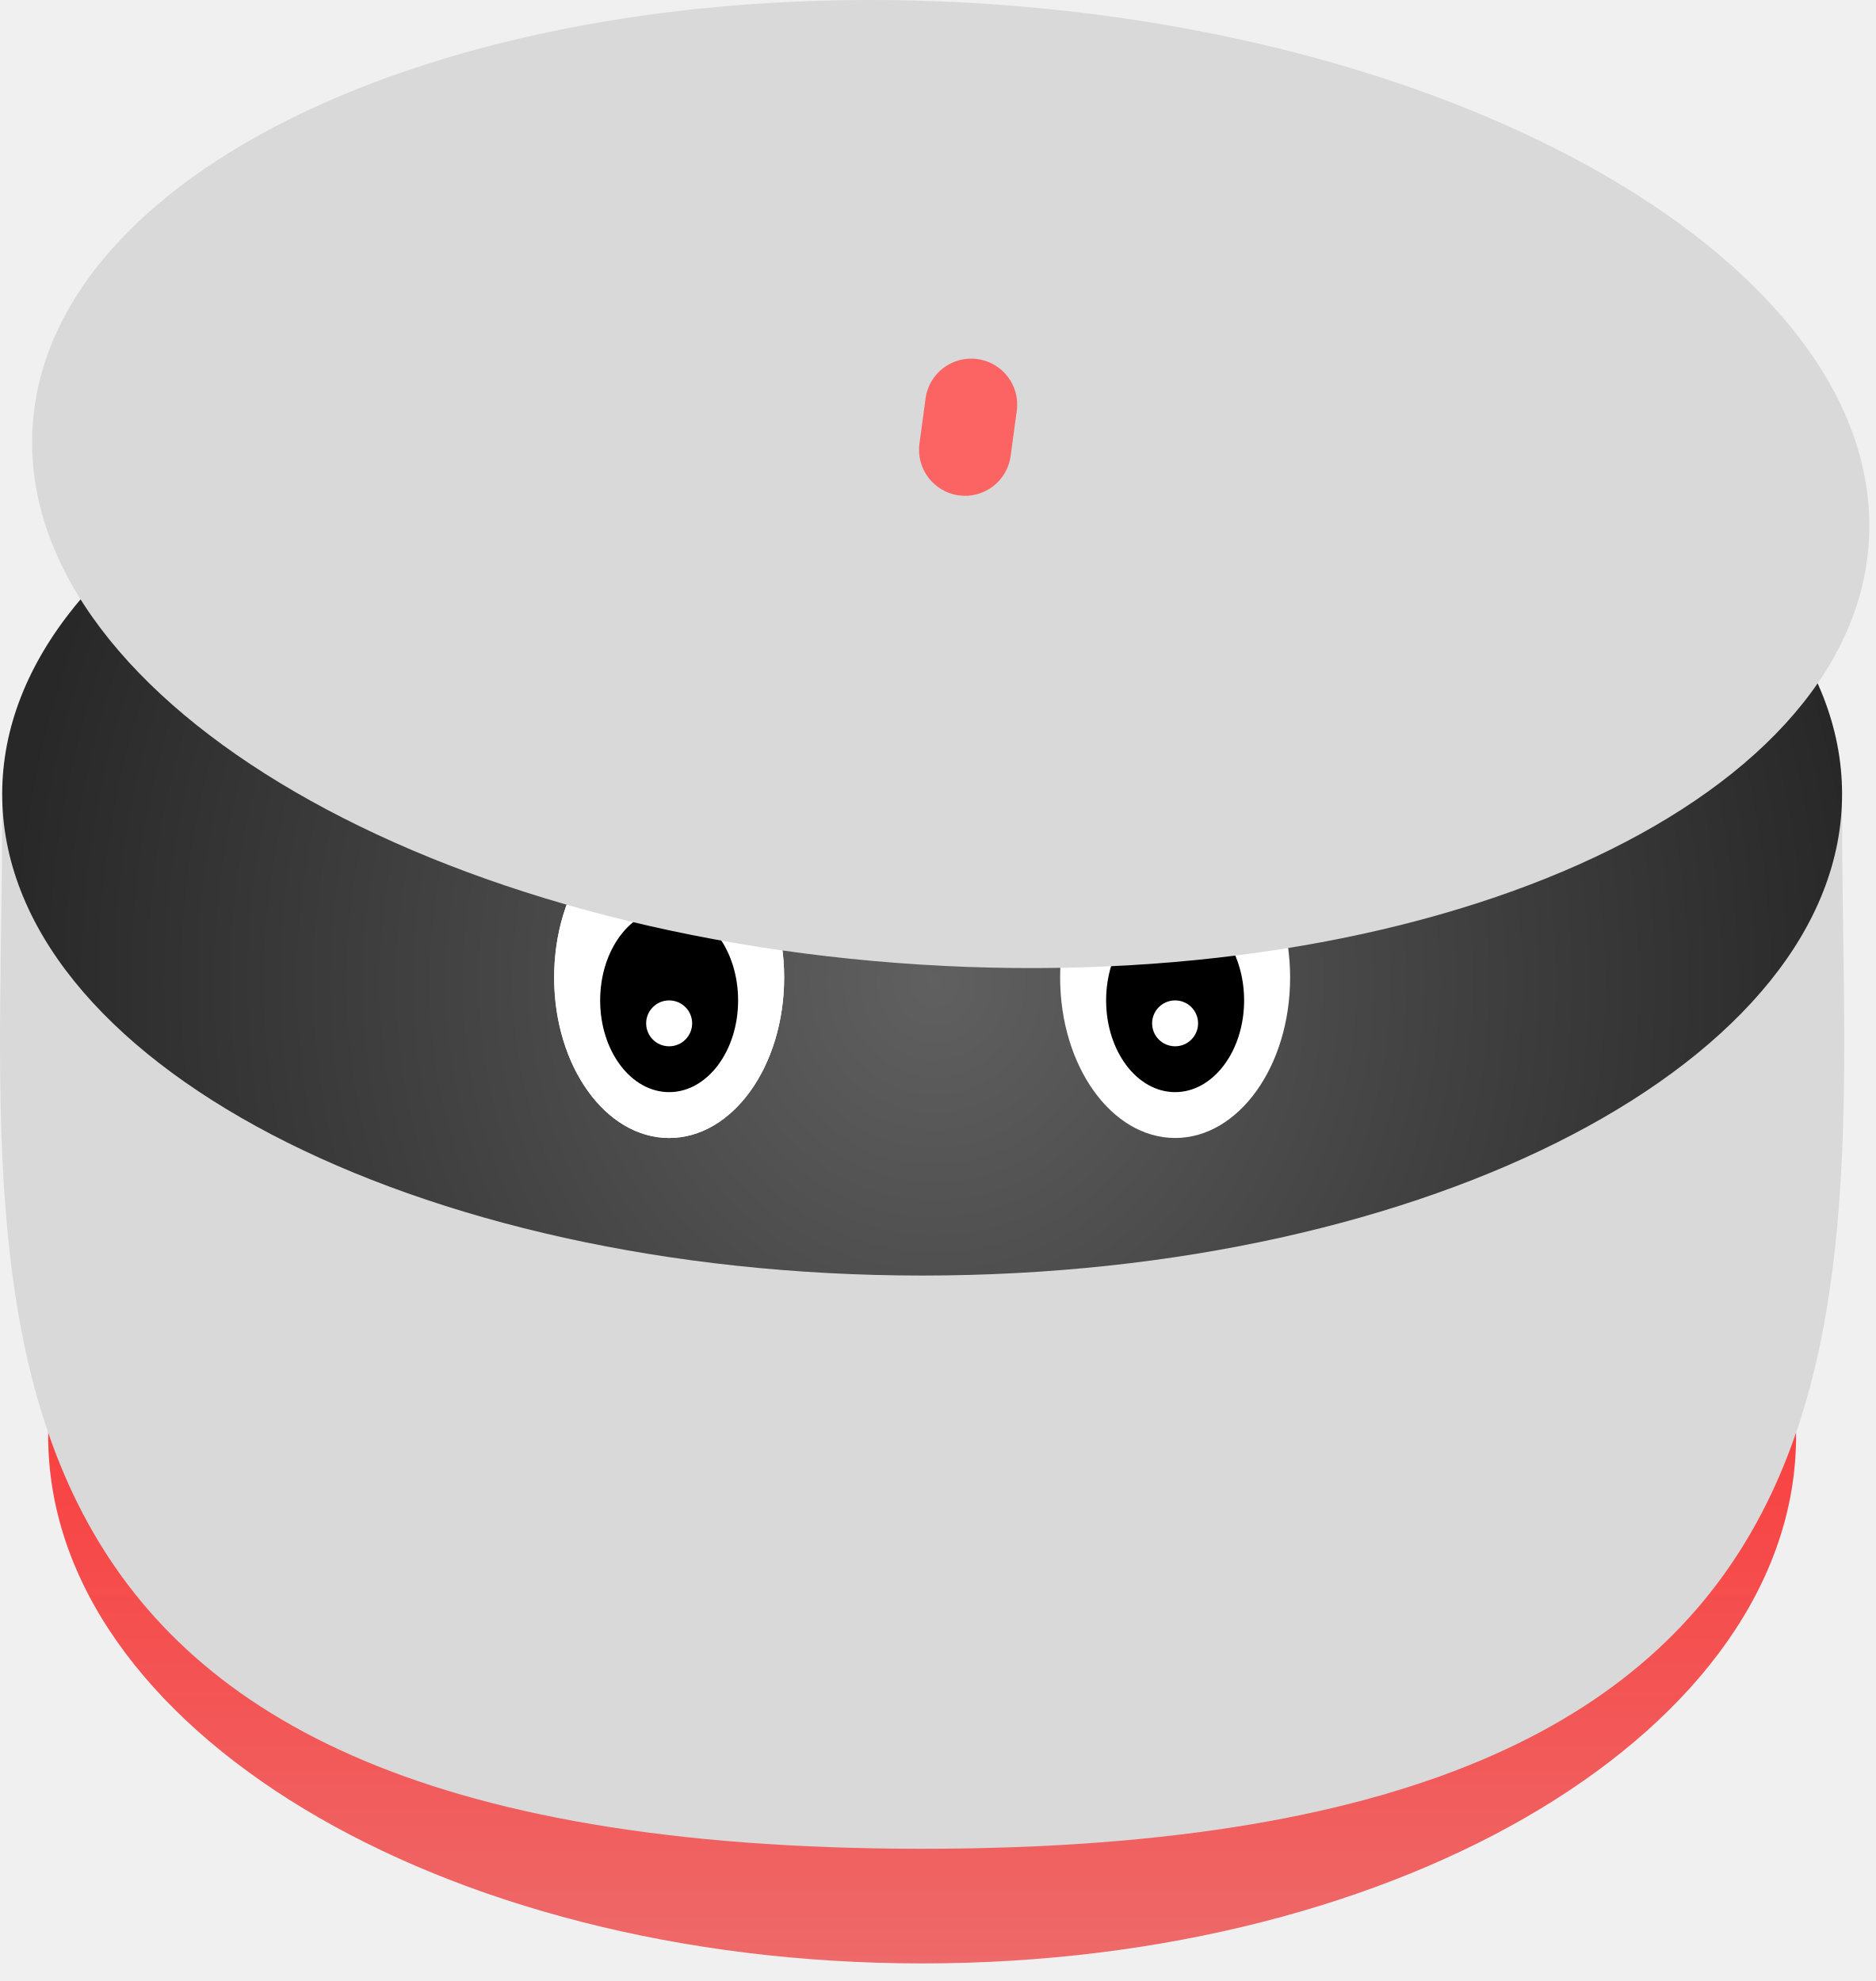
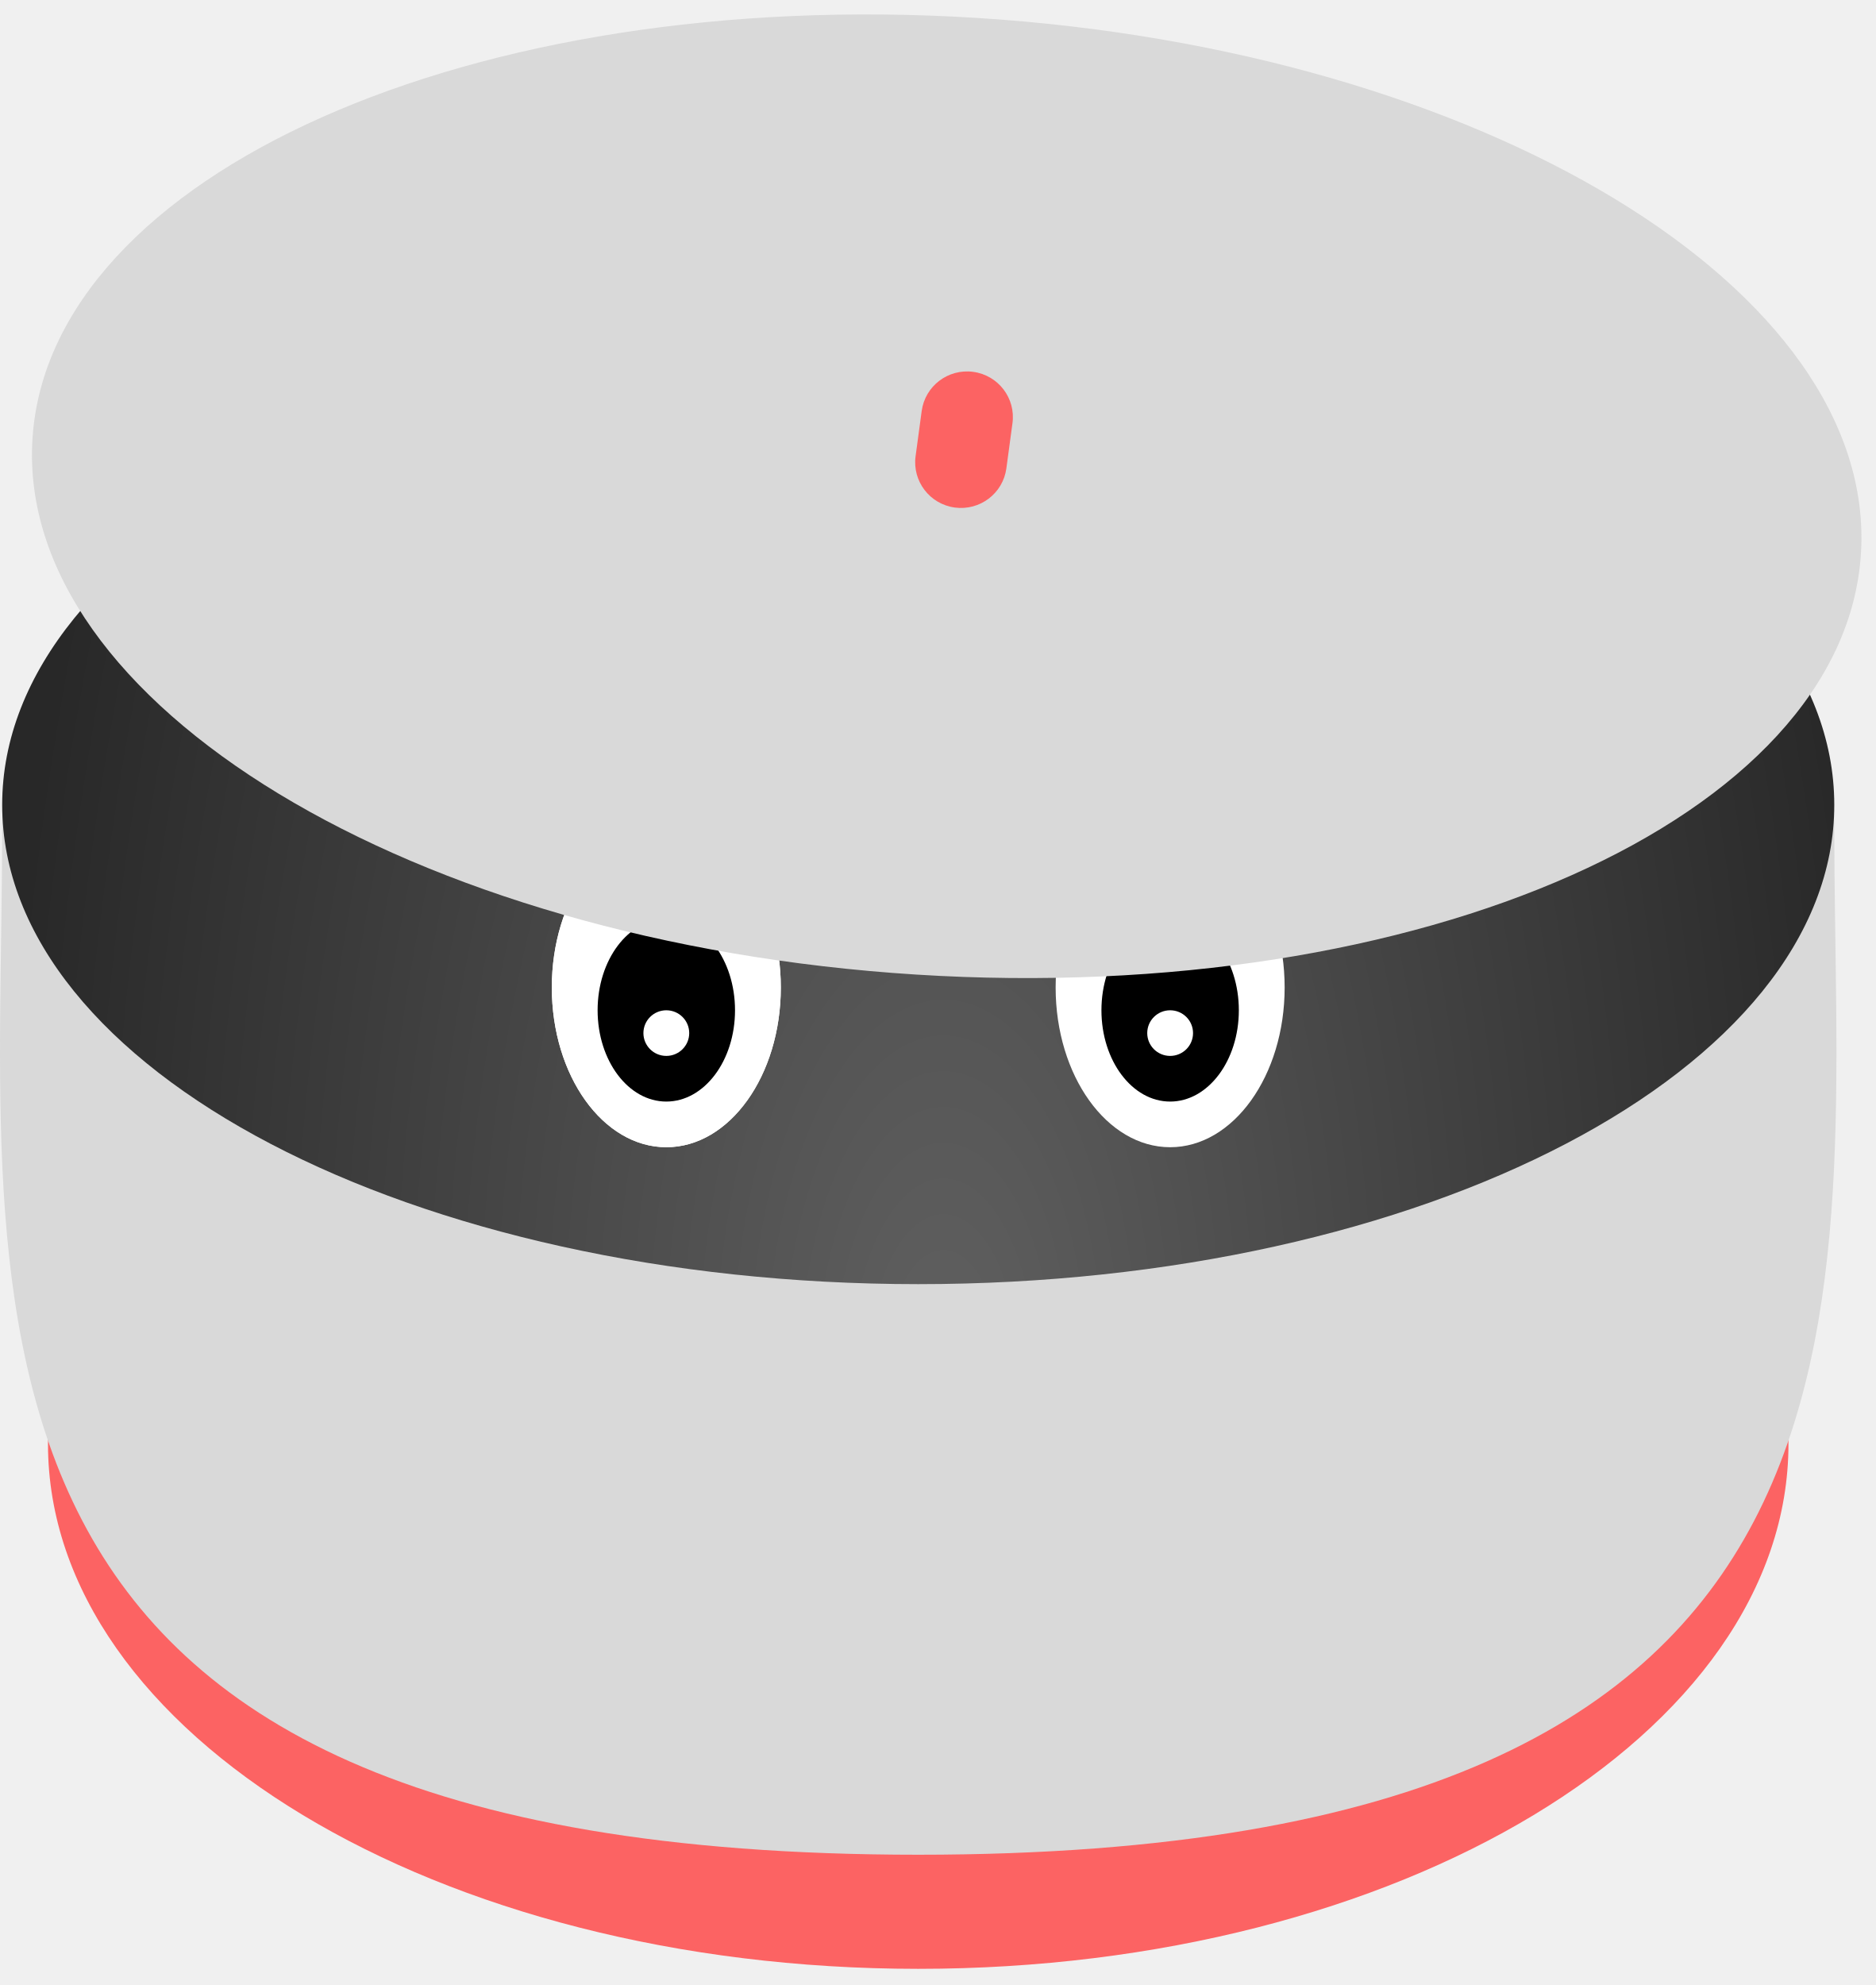
- <svg xmlns="http://www.w3.org/2000/svg" width="53" height="56" viewBox="0 0 53 56" fill="none">
-   <path d="M50.762 40.595C50.762 48.828 39.703 55.503 26.062 55.503C12.42 55.503 1.362 48.828 1.362 40.595C1.362 32.362 12.42 25.688 26.062 25.688C39.703 25.688 50.762 32.362 50.762 40.595Z" fill="url(#paint0_linear_2126_864)" />
-   <path d="M52.062 23.095C52.062 36.698 54.661 52.262 26.062 52.262C-2.538 52.262 0.062 36.698 0.062 23.095C0.062 9.493 30.612 12.725 28.662 14.669C26.712 16.614 52.062 9.493 52.062 23.095Z" fill="#D9D9D9" />
-   <path d="M52.062 22.447C52.062 29.964 40.421 36.058 26.062 36.058C11.702 36.058 0.062 29.964 0.062 22.447C0.062 14.93 11.702 8.836 26.062 8.836C40.421 8.836 52.062 14.93 52.062 22.447Z" fill="url(#paint1_radial_2126_864)" />
-   <path d="M22.162 27.632C22.162 30.138 20.706 32.169 18.912 32.169C17.117 32.169 15.662 30.138 15.662 27.632C15.662 25.127 17.117 23.095 18.912 23.095C20.706 23.095 22.162 25.127 22.162 27.632Z" fill="white" />
-   <path d="M22.162 27.632C22.162 30.138 20.706 32.169 18.912 32.169C17.117 32.169 15.662 30.138 15.662 27.632C15.662 25.127 17.117 23.095 18.912 23.095C20.706 23.095 22.162 25.127 22.162 27.632Z" fill="white" />
-   <path d="M36.462 27.632C36.462 30.138 35.007 32.169 33.212 32.169C31.417 32.169 29.962 30.138 29.962 27.632C29.962 25.127 31.417 23.095 33.212 23.095C35.007 23.095 36.462 25.127 36.462 27.632Z" fill="white" />
-   <path d="M20.861 28.28C20.861 29.712 19.988 30.873 18.912 30.873C17.834 30.873 16.962 29.712 16.962 28.28C16.962 26.849 17.834 25.688 18.912 25.688C19.988 25.688 20.861 26.849 20.861 28.28Z" fill="black" />
-   <path d="M35.162 28.28C35.162 29.712 34.288 30.873 33.212 30.873C32.135 30.873 31.262 29.712 31.262 28.28C31.262 26.849 32.135 25.688 33.212 25.688C34.288 25.688 35.162 26.849 35.162 28.28Z" fill="black" />
-   <path d="M52.818 15.317C52.343 22.819 40.341 28.17 26.01 27.267C11.679 26.365 0.447 19.552 0.922 12.05C1.397 4.547 13.399 -0.803 27.73 0.099C42.061 1.001 53.293 7.815 52.818 15.317Z" fill="#D9D9D9" />
-   <path d="M26.16 11.261C26.256 10.552 26.91 10.054 27.622 10.15C28.333 10.245 28.832 10.898 28.737 11.607L28.563 12.892C28.467 13.602 27.813 14.099 27.101 14.004C26.39 13.908 25.891 13.255 25.986 12.546L26.16 11.261Z" fill="#FC6363" />
-   <path d="M19.562 28.928C19.562 29.287 19.27 29.577 18.912 29.577C18.552 29.577 18.262 29.287 18.262 28.928C18.262 28.571 18.552 28.28 18.912 28.28C19.27 28.28 19.562 28.571 19.562 28.928Z" fill="white" />
-   <path d="M33.861 28.928C33.861 29.287 33.571 29.577 33.212 29.577C32.852 29.577 32.562 29.287 32.562 28.928C32.562 28.571 32.852 28.28 33.212 28.28C33.571 28.28 33.861 28.571 33.861 28.928Z" fill="white" />
+ <svg xmlns="http://www.w3.org/2000/svg" width="86" height="91" viewBox="0 0 86 91" fill="none">
+   <path d="M82 66.194C82 79.485 64.136 90.259 42.1 90.259C20.064 90.259 2.2 79.485 2.2 66.194C2.2 52.904 20.064 42.13 42.1 42.13C64.136 42.13 82 52.904 82 66.194Z" fill="#FC6363" />
+   <path d="M84.1 37.944C84.1 59.903 88.3 85.028 42.1 85.028C-4.1 85.028 0.1 59.903 0.1 37.944C0.1 15.986 49.45 21.204 46.3 24.343C43.15 27.481 84.1 15.986 84.1 37.944Z" fill="#D9D9D9" />
+   <path d="M84.1 36.898C84.1 49.033 65.296 58.87 42.1 58.87C18.904 58.87 0.1 49.033 0.1 36.898C0.1 24.763 18.904 14.926 42.1 14.926C65.296 14.926 84.1 24.763 84.1 36.898Z" fill="url(#paint0_radial_2827_6149)" />
+   <path d="M35.8 45.268C35.8 49.313 33.449 52.593 30.55 52.593C27.651 52.593 25.3 49.313 25.3 45.268C25.3 41.223 27.651 37.944 30.55 37.944C33.449 37.944 35.8 41.223 35.8 45.268Z" fill="white" />
+   <path d="M35.8 45.268C35.8 49.313 33.449 52.593 30.55 52.593C27.651 52.593 25.3 49.313 25.3 45.268C25.3 41.223 27.651 37.944 30.55 37.944C33.449 37.944 35.8 41.223 35.8 45.268Z" fill="white" />
+   <path d="M58.9 45.268C58.9 49.313 56.549 52.593 53.65 52.593C50.751 52.593 48.4 49.313 48.4 45.268C48.4 41.223 50.751 37.944 53.65 37.944C56.549 37.944 58.9 41.223 58.9 45.268Z" fill="white" />
+   <path d="M33.7 46.315C33.7 48.626 32.29 50.5 30.55 50.5C28.81 50.5 27.4 48.626 27.4 46.315C27.4 44.003 28.81 42.13 30.55 42.13C32.29 42.13 33.7 44.003 33.7 46.315Z" fill="black" />
+   <path d="M56.8 46.315C56.8 48.626 55.39 50.5 53.65 50.5C51.91 50.5 50.5 48.626 50.5 46.315C50.5 44.003 51.91 42.13 53.65 42.13C55.39 42.13 56.8 44.003 56.8 46.315Z" fill="black" />
+   <path d="M85.322 25.388C84.555 37.499 65.166 46.136 42.016 44.679C18.867 43.223 0.722 32.224 1.489 20.114C2.257 8.003 21.645 -0.634 44.795 0.822C67.945 2.279 86.09 13.277 85.322 25.388Z" fill="#D9D9D9" />
+   <path d="M42.259 18.841C42.414 17.696 43.471 16.892 44.62 17.047C45.77 17.201 46.576 18.254 46.421 19.4L46.141 21.474C45.986 22.619 44.929 23.422 43.779 23.268C42.63 23.114 41.824 22.06 41.979 20.915L42.259 18.841Z" fill="#FC6363" />
+   <path d="M31.6 47.361C31.6 47.939 31.13 48.407 30.55 48.407C29.97 48.407 29.5 47.939 29.5 47.361C29.5 46.783 29.97 46.315 30.55 46.315C31.13 46.315 31.6 46.783 31.6 47.361Z" fill="white" />
+   <path d="M54.7 47.361C54.7 47.939 54.23 48.407 53.65 48.407C53.07 48.407 52.6 47.939 52.6 47.361C52.6 46.783 53.07 46.315 53.65 46.315C54.23 46.315 54.7 46.783 54.7 47.361Z" fill="white" />
  <defs>
-     <linearGradient id="paint0_linear_2126_864" x1="26.062" y1="25.688" x2="26.062" y2="55.503" gradientUnits="userSpaceOnUse">
-       <stop offset="0.21" stop-color="#FF2A2A" />
-       <stop offset="1" stop-color="#EE6969" />
-     </linearGradient>
-     <radialGradient id="paint1_radial_2126_864" cx="0" cy="0" r="1" gradientUnits="userSpaceOnUse" gradientTransform="translate(26.4165 27.7514) scale(26.4164 27.7514)">
+     <radialGradient id="paint0_radial_2827_6149" cx="0" cy="0" r="1" gradientUnits="userSpaceOnUse" gradientTransform="translate(43.2557 62.9188) scale(43.356 91.3386)">
      <stop stop-color="#606060" />
      <stop offset="1" stop-color="#282828" />
    </radialGradient>
  </defs>
</svg>
